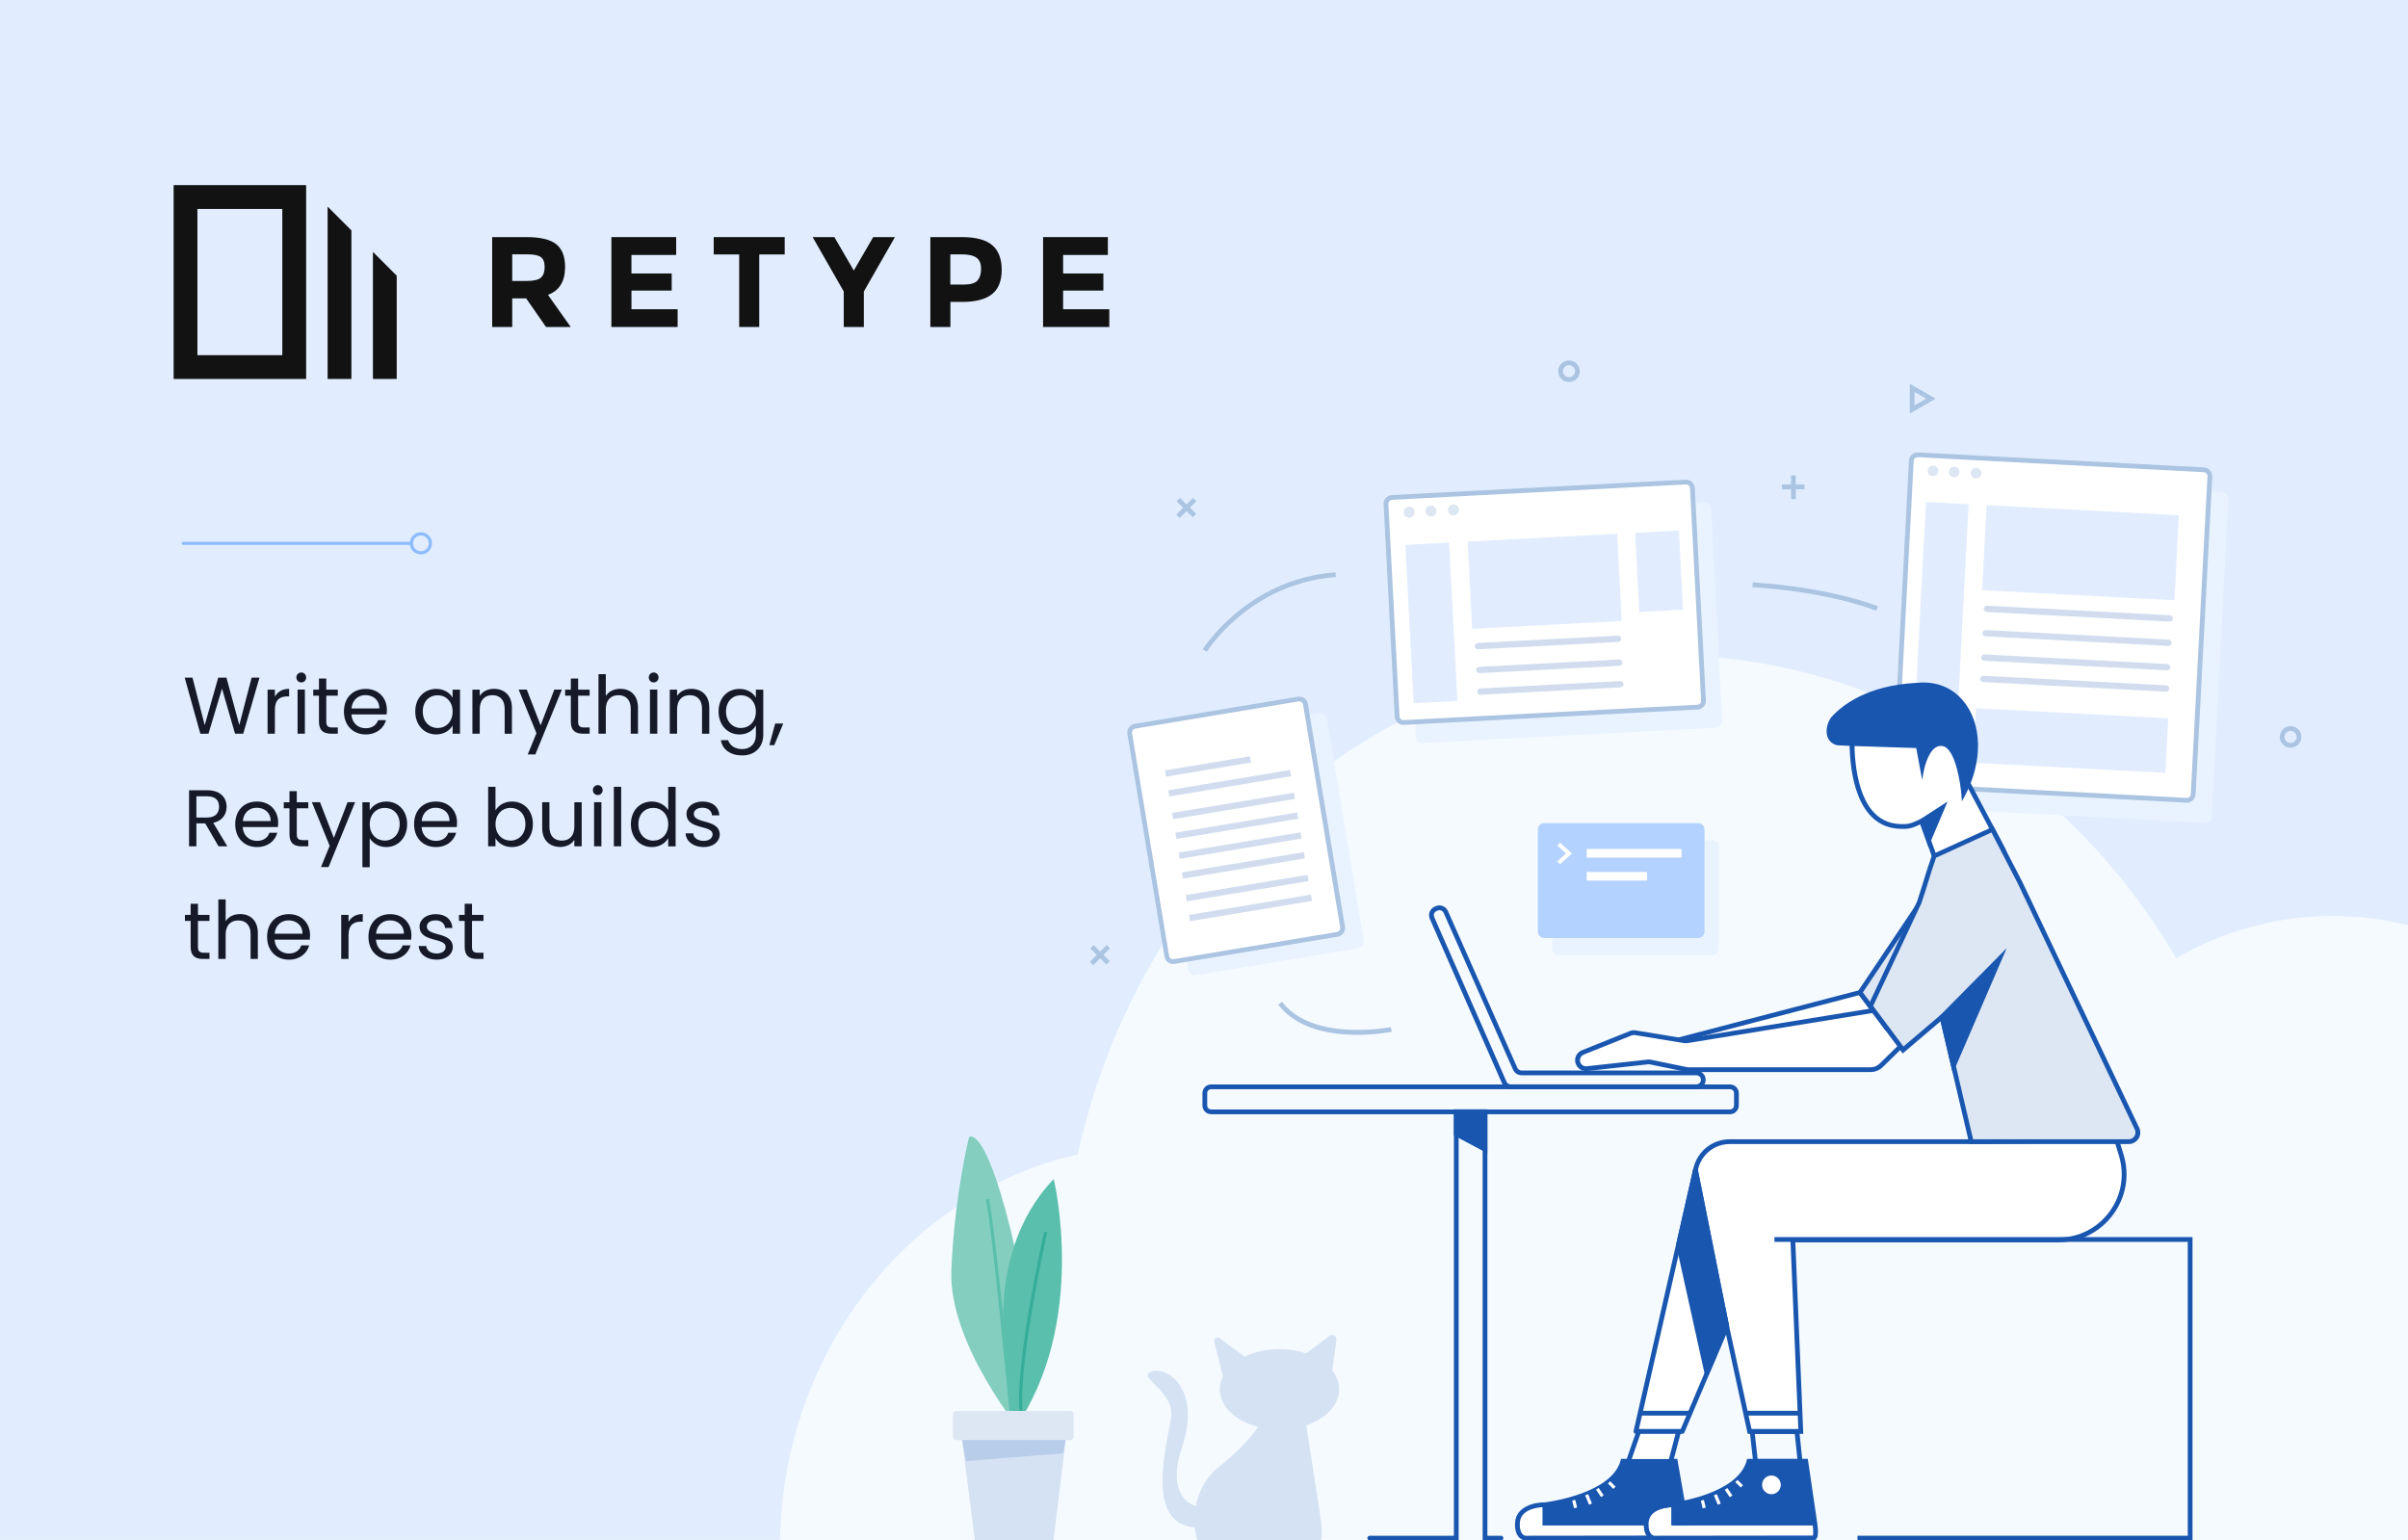
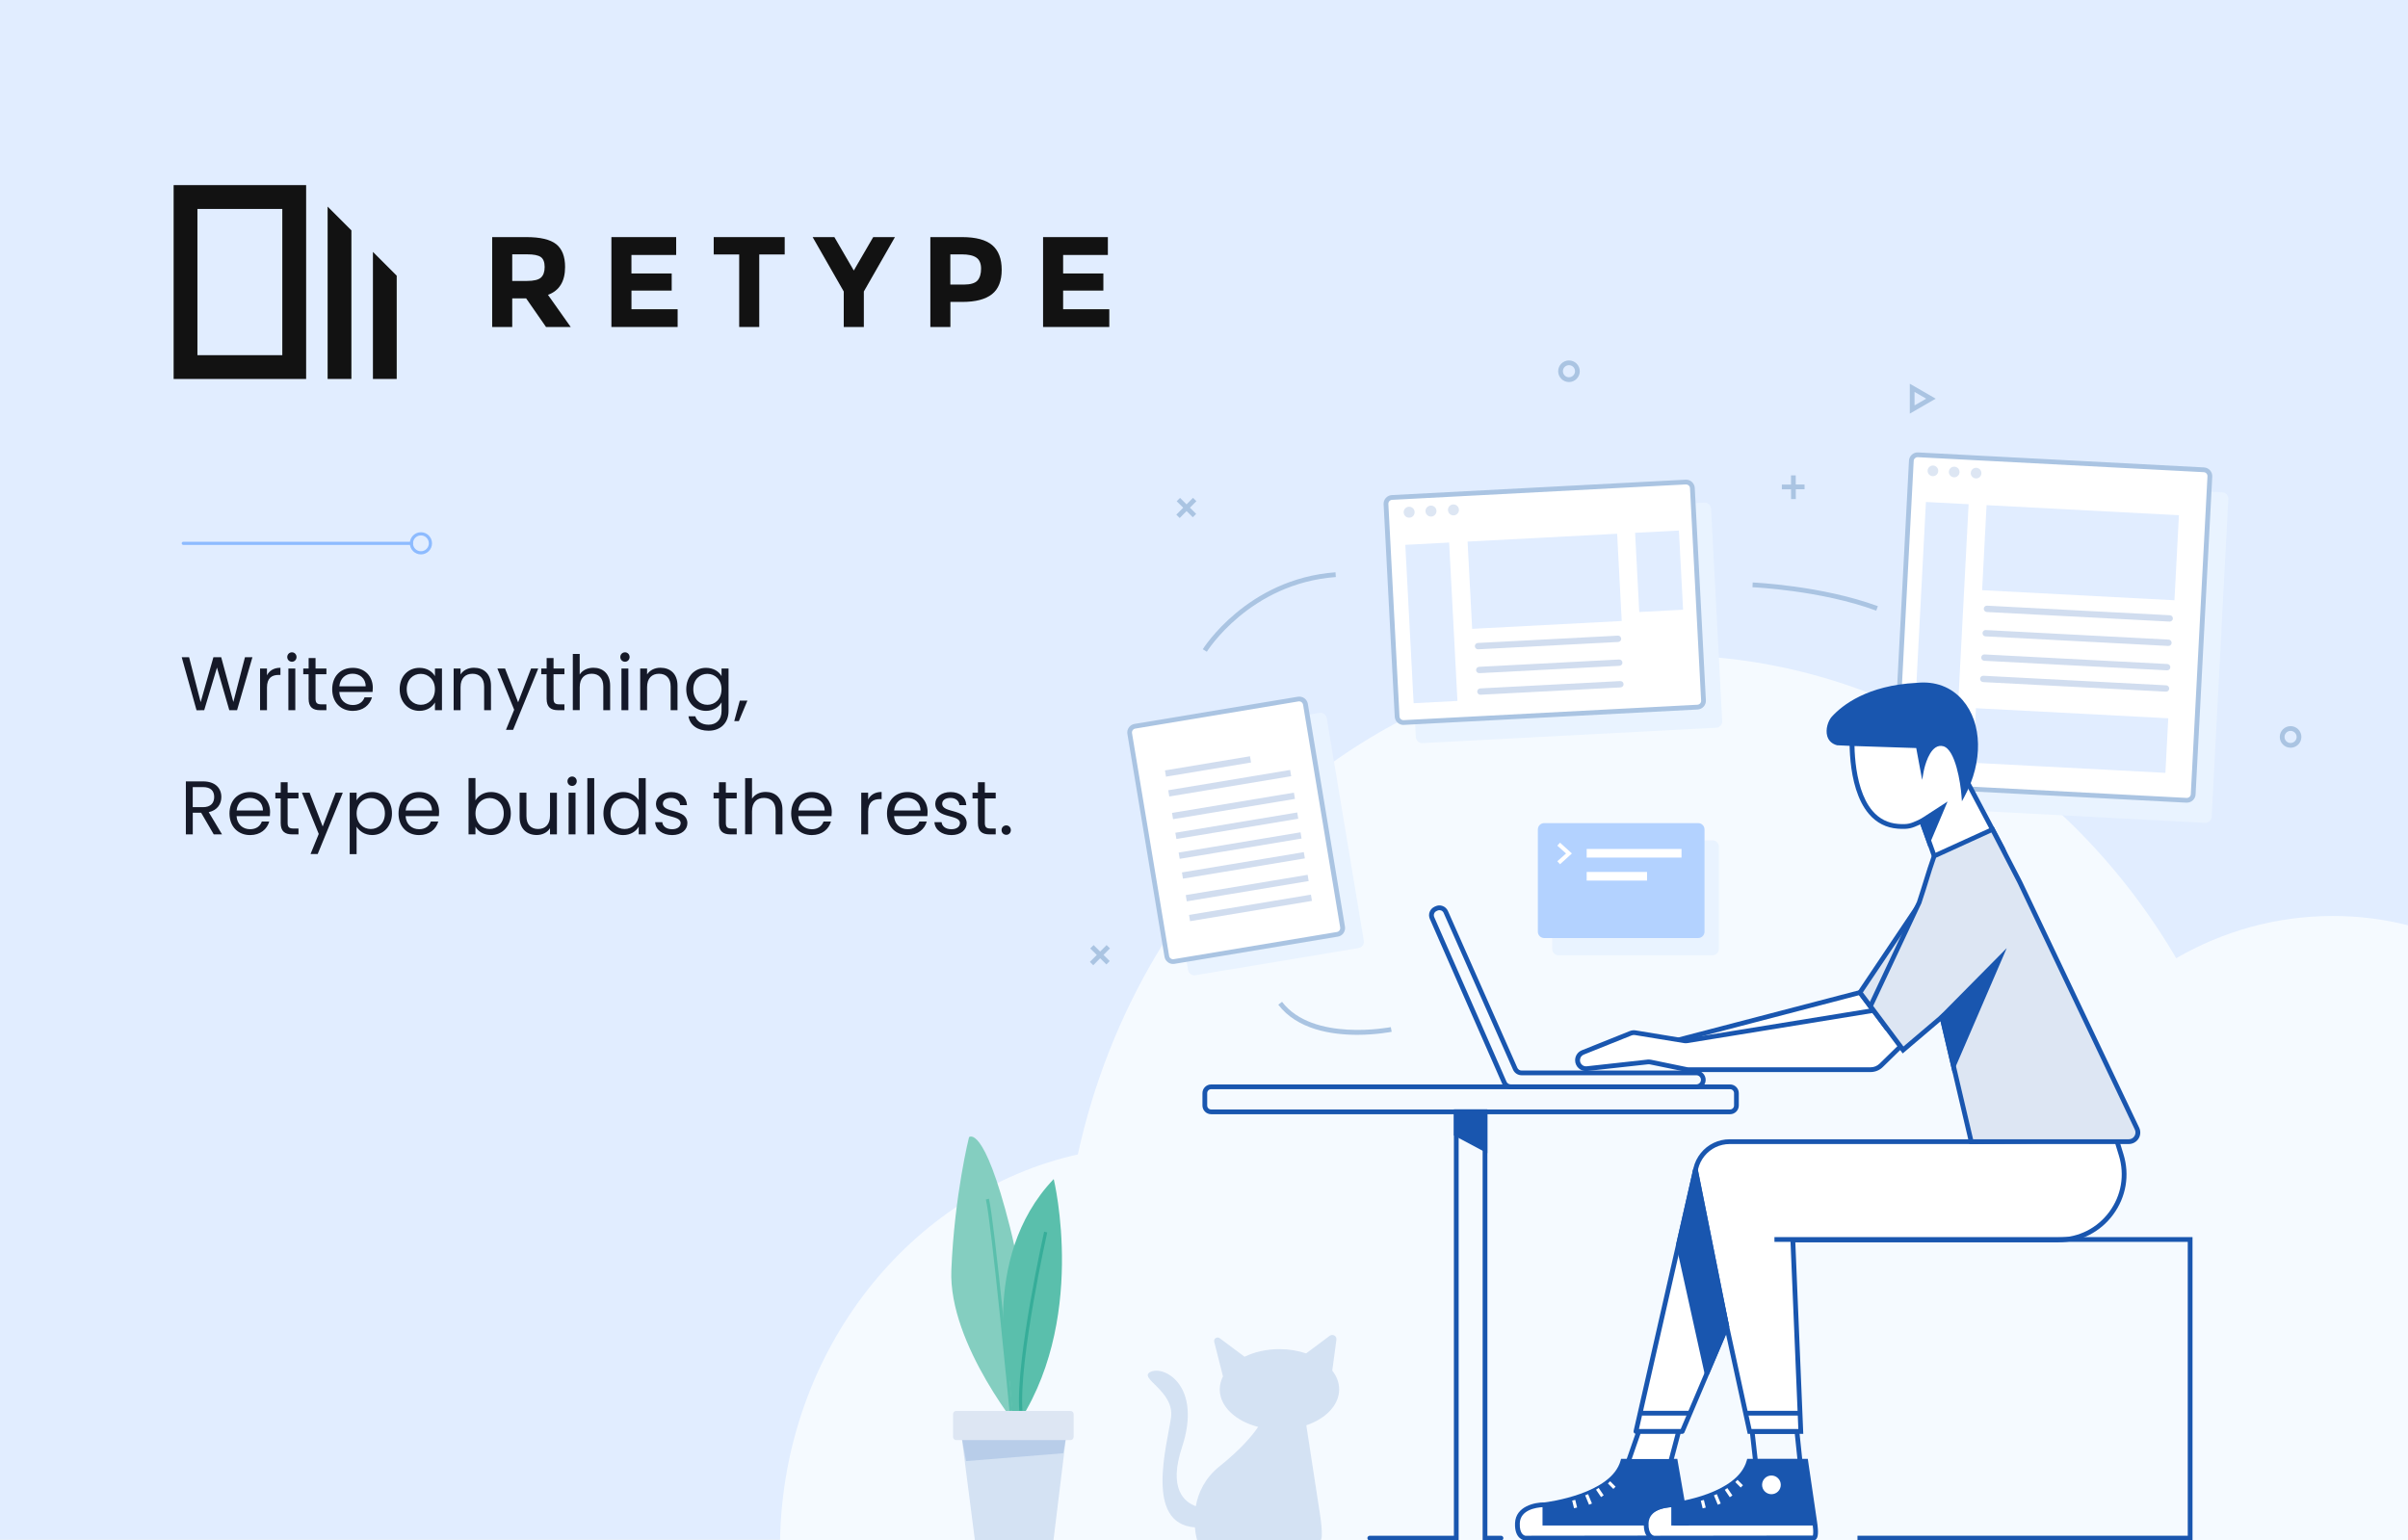
<svg xmlns="http://www.w3.org/2000/svg" viewBox="0 0 760 486" overflow="visible">
  <path fill="#e1edff" d="M0 0h760v486H0z" />
  <path d="M760.3 292.13v194.13H246.19c1.09-60.11 41.04-109.99 93.99-121.87 19.75-90.34 95.26-157.6 185.41-157.6 67.92 0 127.53 38.19 161.25 95.66 14.7-8.49 31.52-13.32 49.39-13.32 8.28-.01 16.35 1.03 24.07 3z" fill="#f5faff" />
  <path fill="#fff" d="M487.59 475.72s-8.41-.17-8.67 5.8c-.2 4.54 2.44 4.74 2.44 4.74l50.32-.06s1.21.41.46-4.68h-44.56v-5.8z" />
+   <path fill="#151928" d="M57.35 207.44h2.33l3.65 14.19 4.03-14.19h2.45l3.84 14.14 3.67-14.14h2.35l-4.85 16.73h-2.45l-3.89-13.46-4.03 13.46-2.42.02-4.68-16.75zM84.26 224.17h-2.18v-13.15h2.18v2.14c.74-1.46 2.16-2.38 4.25-2.38v2.26h-.58c-2.09 0-3.67.94-3.67 3.98v7.15zM90.66 207.39c0-.84.65-1.49 1.49-1.49.79 0 1.44.65 1.44 1.49s-.65 1.49-1.44 1.49c-.84 0-1.49-.65-1.49-1.49zm.36 3.63h2.18v13.15h-2.18v-13.15zM97.41 212.82h-1.7v-1.8h1.7v-3.31h2.18v3.31h3.43v1.8h-3.43v7.75c0 1.3.48 1.75 1.82 1.75h1.61v1.85h-1.97c-2.33 0-3.65-.96-3.65-3.6v-7.75zM111.35 224.39c-3.74 0-6.5-2.64-6.5-6.82 0-4.15 2.66-6.77 6.5-6.77 3.82 0 6.31 2.69 6.31 6.29 0 .48-.02.86-.07 1.32h-10.51c.17 2.66 2.04 4.13 4.27 4.13 1.97 0 3.22-1.01 3.7-2.42h2.35c-.67 2.39-2.78 4.27-6.05 4.27zm-4.25-7.76h8.3c.03-2.57-1.9-3.98-4.15-3.98-2.13 0-3.91 1.42-4.15 3.98zM132.38 210.8c2.45 0 4.13 1.25 4.9 2.62v-2.4h2.21v13.15h-2.21v-2.45c-.79 1.42-2.5 2.66-4.92 2.66-3.5 0-6.22-2.76-6.22-6.84 0-4.1 2.71-6.74 6.24-6.74zm.43 1.9c-2.4 0-4.44 1.75-4.44 4.85 0 3.1 2.04 4.92 4.44 4.92s4.46-1.8 4.46-4.9c0-3.05-2.06-4.87-4.46-4.87zM152.8 216.73c0-2.69-1.46-4.06-3.67-4.06-2.23 0-3.77 1.39-3.77 4.22v7.27h-2.18v-13.15h2.18v1.87c.87-1.37 2.45-2.11 4.22-2.11 3.05 0 5.38 1.87 5.38 5.64v7.75h-2.16v-7.43zM167.61 211.02h2.26l-7.92 19.35h-2.26l2.59-6.34-5.3-13.01h2.42l4.13 10.66 4.08-10.66zM172.53 212.82h-1.7v-1.8h1.7v-3.31h2.18v3.31h3.43v1.8h-3.43v7.75c0 1.3.48 1.75 1.82 1.75h1.61v1.85h-1.97c-2.33 0-3.65-.96-3.65-3.6v-7.75zM180.78 206.41h2.18v6.5c.87-1.39 2.5-2.14 4.35-2.14 2.93 0 5.26 1.87 5.26 5.64v7.75h-2.16v-7.44c0-2.69-1.46-4.06-3.67-4.06-2.23 0-3.77 1.39-3.77 4.22v7.27h-2.18v-17.74zM195.78 207.39c0-.84.65-1.49 1.49-1.49.79 0 1.44.65 1.44 1.49s-.65 1.49-1.44 1.49c-.84 0-1.49-.65-1.49-1.49zm.36 3.63h2.18v13.15h-2.18v-13.15zM211.67 216.73c0-2.69-1.46-4.06-3.67-4.06-2.23 0-3.77 1.39-3.77 4.22v7.27h-2.18v-13.15h2.18v1.87c.87-1.37 2.45-2.11 4.22-2.11 3.05 0 5.38 1.87 5.38 5.64v7.75h-2.16v-7.43zM222.83 210.8c2.4 0 4.13 1.2 4.9 2.62v-2.4h2.21v13.44c0 3.62-2.42 6.19-6.29 6.19-3.46 0-5.93-1.75-6.36-4.56h2.16c.48 1.58 2.04 2.66 4.2 2.66 2.33 0 4.08-1.49 4.08-4.3v-2.76c-.79 1.42-2.5 2.69-4.9 2.69-3.53 0-6.24-2.76-6.24-6.84 0-4.1 2.71-6.74 6.24-6.74zm.43 1.9c-2.4 0-4.44 1.75-4.44 4.85 0 3.1 2.04 4.92 4.44 4.92s4.46-1.8 4.46-4.9c.01-3.05-2.06-4.87-4.46-4.87zM233.49 221.15h2.4l-2.69 6.46h-1.46l1.75-6.46zM64.05 246.64c3.94 0 5.81 2.18 5.81 4.92 0 2.14-1.18 4.18-3.98 4.8l4.2 7.01h-2.62l-3.98-6.84h-2.64v6.84h-2.18v-16.73h5.39zm0 1.8h-3.22v6.34h3.22c2.47 0 3.55-1.34 3.55-3.22 0-1.89-1.06-3.12-3.55-3.12zM78.93 263.59c-3.74 0-6.5-2.64-6.5-6.82 0-4.15 2.66-6.77 6.5-6.77 3.82 0 6.31 2.69 6.31 6.29 0 .48-.02.86-.07 1.32H74.66c.17 2.66 2.04 4.13 4.27 4.13 1.97 0 3.22-1.01 3.7-2.42h2.35c-.68 2.39-2.79 4.27-6.05 4.27zm-4.25-7.76h8.3c.02-2.57-1.9-3.98-4.15-3.98-2.13 0-3.91 1.42-4.15 3.98zM88.6 252.02h-1.7v-1.8h1.7v-3.31h2.18v3.31h3.43v1.8h-3.43v7.75c0 1.3.48 1.75 1.82 1.75h1.61v1.85h-1.97c-2.33 0-3.65-.96-3.65-3.6v-7.75zM105.93 250.22h2.26l-7.92 19.35h-2.26l2.59-6.34-5.3-13.01h2.42l4.13 10.66 4.08-10.66zM117.47 250c3.53 0 6.24 2.64 6.24 6.74 0 4.08-2.71 6.84-6.24 6.84-2.4 0-4.1-1.3-4.92-2.64v8.66h-2.18v-19.39h2.18v2.42c.79-1.38 2.52-2.63 4.92-2.63zm-.45 1.9c-2.38 0-4.46 1.82-4.46 4.87 0 3.1 2.09 4.9 4.46 4.9 2.42 0 4.46-1.82 4.46-4.92 0-3.1-2.04-4.85-4.46-4.85zM132.28 263.59c-3.74 0-6.5-2.64-6.5-6.82 0-4.15 2.66-6.77 6.5-6.77 3.82 0 6.31 2.69 6.31 6.29 0 .48-.02.86-.07 1.32h-10.51c.17 2.66 2.04 4.13 4.27 4.13 1.97 0 3.22-1.01 3.7-2.42h2.35c-.67 2.39-2.79 4.27-6.05 4.27zm-4.25-7.76h8.3c.03-2.57-1.9-3.98-4.15-3.98-2.13 0-3.91 1.42-4.15 3.98zM154.98 250c3.55 0 6.24 2.64 6.24 6.74 0 4.08-2.71 6.84-6.24 6.84-2.4 0-4.1-1.2-4.92-2.64v2.42h-2.18V245.6h2.18v7.06c.84-1.46 2.6-2.66 4.92-2.66zm-.45 1.9c-2.38 0-4.46 1.82-4.46 4.87 0 3.1 2.09 4.9 4.46 4.9 2.42 0 4.46-1.82 4.46-4.92 0-3.1-2.04-4.85-4.46-4.85zM175.77 263.37h-2.18v-1.94c-.84 1.37-2.45 2.14-4.2 2.14-3.02 0-5.4-1.87-5.4-5.64v-7.71h2.16v7.42c0 2.66 1.46 4.03 3.67 4.03 2.26 0 3.77-1.39 3.77-4.22v-7.22h2.18v13.14zM179.1 246.59c0-.84.65-1.49 1.49-1.49.79 0 1.44.65 1.44 1.49s-.65 1.49-1.44 1.49c-.84 0-1.49-.65-1.49-1.49zm.36 3.63h2.18v13.15h-2.18v-13.15zM185.37 245.61h2.18v17.76h-2.18v-17.76zM196.72 250c2.06 0 3.96 1.06 4.87 2.57v-6.96h2.21v17.76h-2.21v-2.47c-.79 1.46-2.5 2.69-4.9 2.69-3.53 0-6.24-2.76-6.24-6.84 0-4.11 2.72-6.75 6.27-6.75zm.41 1.9c-2.4 0-4.44 1.75-4.44 4.85 0 3.1 2.04 4.92 4.44 4.92 2.4 0 4.46-1.8 4.46-4.9 0-3.05-2.06-4.87-4.46-4.87zM212.15 263.59c-3.07 0-5.23-1.68-5.38-4.08h2.26c.12 1.27 1.25 2.23 3.1 2.23 1.73 0 2.69-.86 2.69-1.94 0-2.93-7.78-1.22-7.78-6.12 0-2.02 1.9-3.67 4.82-3.67 2.9 0 4.82 1.56 4.97 4.13h-2.18c-.1-1.32-1.11-2.28-2.86-2.28-1.61 0-2.57.77-2.57 1.82 0 3.12 7.63 1.42 7.73 6.12 0 2.15-1.9 3.79-4.8 3.79zM226.91 252.02h-1.7v-1.8h1.7v-3.31h2.18v3.31h3.43v1.8h-3.43v7.75c0 1.3.48 1.75 1.82 1.75h1.61v1.85h-1.97c-2.33 0-3.65-.96-3.65-3.6v-7.75zM235.17 245.61h2.18v6.5c.86-1.39 2.5-2.14 4.34-2.14 2.93 0 5.26 1.87 5.26 5.64v7.75h-2.16v-7.44c0-2.69-1.46-4.06-3.67-4.06-2.23 0-3.77 1.39-3.77 4.22v7.27h-2.18v-17.74zM256.21 263.59c-3.74 0-6.5-2.64-6.5-6.82 0-4.15 2.66-6.77 6.5-6.77 3.82 0 6.31 2.69 6.31 6.29 0 .48-.02.86-.07 1.32h-10.51c.17 2.66 2.04 4.13 4.27 4.13 1.97 0 3.22-1.01 3.7-2.42h2.35c-.67 2.39-2.78 4.27-6.05 4.27zm-4.24-7.76h8.3c.02-2.57-1.9-3.98-4.15-3.98-2.14 0-3.91 1.42-4.15 3.98zM274 263.37h-2.18v-13.15H274v2.14c.74-1.46 2.16-2.38 4.25-2.38v2.26h-.58c-2.09 0-3.67.94-3.67 3.98v7.15zM286.45 263.59c-3.74 0-6.5-2.64-6.5-6.82 0-4.15 2.66-6.77 6.5-6.77 3.82 0 6.31 2.69 6.31 6.29 0 .48-.02.86-.07 1.32h-10.51c.17 2.66 2.04 4.13 4.27 4.13 1.97 0 3.22-1.01 3.7-2.42h2.35c-.67 2.39-2.78 4.27-6.05 4.27zm-4.24-7.76h8.3c.02-2.57-1.9-3.98-4.15-3.98-2.14 0-3.91 1.42-4.15 3.98zM300.3 263.59c-3.07 0-5.23-1.68-5.38-4.08h2.26c.12 1.27 1.25 2.23 3.1 2.23 1.73 0 2.69-.86 2.69-1.94 0-2.93-7.78-1.22-7.78-6.12 0-2.02 1.9-3.67 4.82-3.67 2.9 0 4.83 1.56 4.97 4.13h-2.18c-.1-1.32-1.1-2.28-2.86-2.28-1.61 0-2.57.77-2.57 1.82 0 3.12 7.63 1.42 7.73 6.12 0 2.15-1.89 3.79-4.8 3.79zM308.65 252.02h-1.71v-1.8h1.71v-3.31h2.18v3.31h3.43v1.8h-3.43v7.75c0 1.3.48 1.75 1.82 1.75h1.61v1.85h-1.97c-2.33 0-3.65-.96-3.65-3.6v-7.75zM317.6 263.51c-.84 0-1.49-.65-1.49-1.49s.65-1.49 1.49-1.49c.79 0 1.44.65 1.44 1.49 0 .85-.64 1.49-1.44 1.49z" />
  <g id="XMLID_15_">
    <path id="XMLID_18_" fill="#121212" d="M54.8 58.43v61.19h41.82V58.43H54.8zm34.3 53.68H62.31V65.95H89.1v46.16z" />
    <path id="XMLID_17_" fill="#121212" d="M103.4 119.62h7.51v-46.9l-7.51-7.51z" />
    <path id="XMLID_16_" fill="#121212" d="M117.7 79.51v40.11h7.51v-32.6z" />
  </g>
  <path id="XMLID_12_" fill="#121212" d="M178.35 84.26c0 4.55-1.8 7.48-5.4 8.81l7.18 10.15h-7.79l-6.29-9.05h-4.38v9.05h-6.33V74.84h10.76c4.41 0 7.55.74 9.44 2.23 1.87 1.49 2.81 3.89 2.81 7.19zm-7.63 3.37c.78-.7 1.18-1.82 1.18-3.35s-.41-2.58-1.22-3.15-2.23-.85-4.26-.85h-4.75v8.4h4.63c2.16 0 3.63-.35 4.42-1.05z" />
  <path id="XMLID_10_" fill="#121212" d="M213.41 74.84v5.64h-14.12v5.84H212v5.4h-12.7v5.89h14.57v5.6h-20.9V74.84h20.44z" />
  <path id="XMLID_8_" fill="#121212" d="M239.63 80.32v22.89h-6.33V80.32h-8.04v-5.48h22.4v5.48h-8.03z" />
  <path id="XMLID_6_" fill="#121212" d="M272.63 103.21h-6.33v-11.2l-9.82-17.17h6.86l6.13 10.55 6.13-10.55h6.86l-9.82 17.17v11.2z" />
  <path id="XMLID_3_" fill="#121212" d="M313.16 77.38c1.99 1.69 2.99 4.29 2.99 7.79s-1.02 6.07-3.07 7.69-5.16 2.44-9.35 2.44h-3.77v7.91h-6.33V74.84h10.03c4.34 0 7.51.85 9.5 2.54zm-4.65 11.16c.75-.85 1.13-2.1 1.13-3.73s-.49-2.8-1.48-3.49c-.99-.69-2.52-1.03-4.61-1.03h-3.61v9.54h4.26c2.12-.01 3.55-.44 4.31-1.29z" />
  <path id="XMLID_1_" fill="#121212" d="M349.66 74.84v5.64h-14.12v5.84h12.7v5.4h-12.7v5.89h14.57v5.6h-20.9V74.84h20.45z" />
-   <path fill="#151928" d="M58.29 213.89h2.46l3.86 15.01 4.27-15.01h2.59l4.06 14.96 3.88-14.96h2.49l-5.13 17.7h-2.59l-4.11-14.24-4.27 14.24-2.56.03-4.95-17.73zM86.76 231.59h-2.31v-13.91h2.31v2.26c.79-1.55 2.29-2.51 4.49-2.51v2.39h-.61c-2.21 0-3.88.99-3.88 4.21v7.56zM93.54 213.84c0-.89.69-1.57 1.57-1.57.84 0 1.52.69 1.52 1.57s-.69 1.57-1.52 1.57c-.88 0-1.57-.68-1.57-1.57zm.38 3.83h2.31v13.91h-2.31v-13.91zM100.67 219.58h-1.8v-1.9h1.8v-3.5h2.31v3.5h3.63v1.9h-3.63v8.2c0 1.37.51 1.85 1.93 1.85h1.7v1.96h-2.08c-2.46 0-3.86-1.02-3.86-3.81v-8.2zM115.43 231.82c-3.96 0-6.88-2.79-6.88-7.21 0-4.39 2.82-7.16 6.88-7.16 4.04 0 6.68 2.84 6.68 6.65 0 .51-.03.91-.08 1.4h-11.12c.18 2.82 2.16 4.37 4.52 4.37 2.08 0 3.4-1.07 3.91-2.56h2.49c-.71 2.53-2.95 4.51-6.4 4.51zm-4.5-8.2h8.79c.03-2.72-2.01-4.21-4.39-4.21-2.26-.01-4.14 1.49-4.4 4.21zM137.67 217.45c2.59 0 4.37 1.32 5.18 2.77v-2.54h2.34v13.91h-2.34V229c-.84 1.5-2.64 2.82-5.21 2.82-3.71 0-6.58-2.92-6.58-7.24.01-4.34 2.88-7.13 6.61-7.13zm.46 2c-2.54 0-4.7 1.85-4.7 5.13s2.16 5.21 4.7 5.21 4.72-1.9 4.72-5.18c0-3.23-2.18-5.16-4.72-5.16zM159.28 223.72c0-2.84-1.55-4.29-3.88-4.29-2.36 0-3.99 1.47-3.99 4.47v7.69h-2.31v-13.91h2.31v1.98c.91-1.45 2.59-2.23 4.47-2.23 3.22 0 5.69 1.98 5.69 5.97v8.2h-2.29v-7.88zM174.95 217.67h2.39l-8.38 20.46h-2.39l2.74-6.7-5.61-13.76h2.56l4.37 11.27 4.32-11.27zM180.16 219.58h-1.8v-1.9h1.8v-3.5h2.31v3.5h3.63v1.9h-3.63v8.2c0 1.37.51 1.85 1.93 1.85h1.7v1.96h-2.08c-2.46 0-3.86-1.02-3.86-3.81v-8.2zM188.89 212.8h2.31v6.88c.91-1.47 2.64-2.26 4.6-2.26 3.1 0 5.56 1.98 5.56 5.97v8.2h-2.29v-7.87c0-2.84-1.55-4.29-3.88-4.29-2.36 0-3.99 1.47-3.99 4.47v7.69h-2.31V212.8zM204.76 213.84c0-.89.69-1.57 1.57-1.57.84 0 1.52.69 1.52 1.57s-.69 1.57-1.52 1.57c-.88 0-1.57-.68-1.57-1.57zm.38 3.83h2.31v13.91h-2.31v-13.91zM221.57 223.72c0-2.84-1.55-4.29-3.88-4.29-2.36 0-3.99 1.47-3.99 4.47v7.69h-2.31v-13.91h2.31v1.98c.91-1.45 2.59-2.23 4.47-2.23 3.22 0 5.69 1.98 5.69 5.97v8.2h-2.29v-7.88zM233.38 217.45c2.54 0 4.37 1.27 5.18 2.77v-2.54h2.34v14.22c0 3.83-2.56 6.55-6.65 6.55-3.66 0-6.27-1.85-6.73-4.82h2.29c.51 1.68 2.16 2.82 4.44 2.82 2.46 0 4.32-1.57 4.32-4.54v-2.92c-.84 1.5-2.64 2.84-5.18 2.84-3.73 0-6.6-2.92-6.6-7.24-.01-4.35 2.86-7.14 6.59-7.14zm.46 2c-2.54 0-4.7 1.85-4.7 5.13s2.16 5.21 4.7 5.21 4.72-1.9 4.72-5.18c0-3.23-2.18-5.16-4.72-5.16zM244.66 228.39h2.54l-2.84 6.83h-1.55l1.85-6.83zM65.38 249.44c4.16 0 6.14 2.31 6.14 5.21 0 2.26-1.24 4.42-4.21 5.08l4.44 7.41h-2.77l-4.21-7.24h-2.79v7.24h-2.31v-17.7h5.71zm0 1.91h-3.4v6.7h3.4c2.62 0 3.76-1.42 3.76-3.4 0-2.01-1.12-3.3-3.76-3.3zM81.12 267.37c-3.96 0-6.88-2.79-6.88-7.21 0-4.39 2.82-7.16 6.88-7.16 4.04 0 6.68 2.84 6.68 6.65 0 .51-.03.91-.08 1.4H76.6c.18 2.82 2.16 4.37 4.52 4.37 2.08 0 3.4-1.07 3.91-2.56h2.49c-.71 2.53-2.94 4.51-6.4 4.51zm-4.49-8.2h8.79c.03-2.72-2.01-4.21-4.39-4.21-2.27-.01-4.15 1.49-4.4 4.21zM91.36 255.13h-1.8v-1.9h1.8v-3.5h2.31v3.5h3.63v1.9h-3.63v8.2c0 1.37.51 1.85 1.93 1.85h1.7v1.96h-2.08c-2.46 0-3.86-1.02-3.86-3.81v-8.2zM109.69 253.22h2.39l-8.38 20.46h-2.39l2.74-6.7-5.61-13.76H101l4.37 11.27 4.32-11.27zM121.9 253c3.73 0 6.6 2.79 6.6 7.13 0 4.32-2.87 7.24-6.6 7.24-2.54 0-4.34-1.37-5.21-2.79v9.17h-2.31v-20.52h2.31v2.56c.85-1.47 2.68-2.79 5.21-2.79zm-.48 2c-2.51 0-4.72 1.93-4.72 5.15 0 3.28 2.21 5.18 4.72 5.18 2.56 0 4.72-1.93 4.72-5.21s-2.15-5.12-4.72-5.12zM137.57 267.37c-3.96 0-6.88-2.79-6.88-7.21 0-4.39 2.82-7.16 6.88-7.16 4.04 0 6.68 2.84 6.68 6.65 0 .51-.03.91-.08 1.4h-11.12c.18 2.82 2.16 4.37 4.52 4.37 2.08 0 3.4-1.07 3.91-2.56h2.49c-.71 2.53-2.94 4.51-6.4 4.51zm-4.49-8.2h8.79c.03-2.72-2.01-4.21-4.39-4.21-2.27-.01-4.15 1.49-4.4 4.21zM161.59 253c3.76 0 6.6 2.79 6.6 7.13 0 4.32-2.87 7.24-6.6 7.24-2.54 0-4.34-1.27-5.21-2.79v2.56h-2.31v-18.79h2.31v7.46c.9-1.54 2.75-2.81 5.21-2.81zm-.48 2c-2.51 0-4.72 1.93-4.72 5.15 0 3.28 2.21 5.18 4.72 5.18 2.56 0 4.72-1.93 4.72-5.21s-2.15-5.12-4.72-5.12zM183.58 267.14h-2.31v-2.06c-.89 1.45-2.59 2.26-4.44 2.26-3.2 0-5.71-1.98-5.71-5.97v-8.15h2.29v7.85c0 2.82 1.55 4.27 3.88 4.27 2.39 0 3.99-1.47 3.99-4.47v-7.64h2.31v13.91zM187.12 249.39c0-.89.69-1.57 1.57-1.57.84 0 1.52.69 1.52 1.57s-.69 1.57-1.52 1.57c-.89 0-1.57-.68-1.57-1.57zm.38 3.83h2.31v13.91h-2.31v-13.91zM193.74 248.35h2.31v18.79h-2.31v-18.79zM205.75 253c2.18 0 4.19 1.12 5.15 2.72v-7.36h2.34v18.79h-2.34v-2.62c-.84 1.55-2.64 2.84-5.18 2.84-3.73 0-6.6-2.92-6.6-7.24.01-4.34 2.87-7.13 6.63-7.13zm.43 2c-2.54 0-4.7 1.85-4.7 5.13s2.16 5.21 4.7 5.21 4.72-1.9 4.72-5.18c.01-3.23-2.18-5.16-4.72-5.16zM222.08 267.37c-3.25 0-5.54-1.78-5.69-4.32h2.39c.13 1.35 1.32 2.36 3.28 2.36 1.83 0 2.84-.91 2.84-2.06 0-3.1-8.23-1.29-8.23-6.47 0-2.13 2.01-3.88 5.1-3.88 3.07 0 5.1 1.65 5.26 4.37h-2.31c-.1-1.4-1.17-2.41-3.02-2.41-1.7 0-2.72.81-2.72 1.93 0 3.3 8.07 1.5 8.18 6.47 0 2.28-2.01 4.01-5.08 4.01zM60.17 290.68h-1.8v-1.9h1.8v-3.5h2.31v3.5h3.63v1.9h-3.63v8.2c0 1.37.51 1.85 1.93 1.85h1.7v1.96h-2.08c-2.46 0-3.86-1.02-3.86-3.81v-8.2zM68.91 283.9h2.31v6.88c.91-1.47 2.64-2.26 4.6-2.26 3.1 0 5.56 1.98 5.56 5.97v8.2h-2.29v-7.87c0-2.84-1.55-4.29-3.88-4.29-2.36 0-3.99 1.47-3.99 4.47v7.69h-2.31V283.9zM91.18 302.92c-3.96 0-6.88-2.79-6.88-7.21 0-4.39 2.82-7.16 6.88-7.16 4.04 0 6.68 2.84 6.68 6.65 0 .51-.03.91-.08 1.4H86.66c.18 2.82 2.16 4.37 4.52 4.37 2.08 0 3.4-1.07 3.91-2.56h2.49c-.71 2.53-2.95 4.51-6.4 4.51zm-4.5-8.2h8.79c.03-2.72-2.01-4.21-4.39-4.21-2.26-.01-4.14 1.49-4.4 4.21zM110 302.69h-2.31v-13.91H110v2.26c.79-1.55 2.29-2.51 4.49-2.51v2.39h-.61c-2.21 0-3.88.99-3.88 4.21v7.56zM123.17 302.92c-3.96 0-6.88-2.79-6.88-7.21 0-4.39 2.82-7.16 6.88-7.16 4.04 0 6.68 2.84 6.68 6.65 0 .51-.03.91-.08 1.4h-11.12c.18 2.82 2.16 4.37 4.52 4.37 2.08 0 3.4-1.07 3.91-2.56h2.49c-.71 2.53-2.94 4.51-6.4 4.51zm-4.49-8.2h8.79c.03-2.72-2.01-4.21-4.39-4.21-2.27-.01-4.15 1.49-4.4 4.21zM137.83 302.92c-3.25 0-5.54-1.78-5.69-4.32h2.39c.13 1.35 1.32 2.36 3.28 2.36 1.83 0 2.84-.91 2.84-2.06 0-3.1-8.23-1.29-8.23-6.47 0-2.13 2.01-3.88 5.1-3.88 3.07 0 5.1 1.65 5.26 4.37h-2.31c-.1-1.4-1.17-2.41-3.02-2.41-1.7 0-2.72.81-2.72 1.93 0 3.3 8.07 1.5 8.18 6.47-.01 2.28-2.01 4.01-5.08 4.01zM146.66 290.68h-1.8v-1.9h1.8v-3.5h2.31v3.5h3.63v1.9h-3.63v8.2c0 1.37.51 1.85 1.93 1.85h1.7v1.96h-2.08c-2.46 0-3.86-1.02-3.86-3.81v-8.2z" />
  <path fill="#8dbbff" d="M129.85 172h-72c-.28 0-.5-.22-.5-.5s.22-.5.5-.5h72c.28 0 .5.22.5.5s-.22.5-.5.5z" />
  <path fill="#8dbbff" d="M132.85 175c-1.93 0-3.5-1.57-3.5-3.5s1.57-3.5 3.5-3.5 3.5 1.57 3.5 3.5-1.57 3.5-3.5 3.5zm0-6a2.5 2.5 0 000 5 2.5 2.5 0 000-5z" />
  <path fill="#e9f3ff" d="M695.93 259.72l-90.23-4.73a2 2 0 01-1.89-2.1l5.26-100.33a2 2 0 012.1-1.89l90.23 4.73a2 2 0 011.89 2.1l-5.26 100.33a2 2 0 01-2.1 1.89z" />
  <path fill="#fff" d="M690.1 252.61l-90.23-4.73a2 2 0 01-1.89-2.1l5.26-100.33a2 2 0 012.1-1.89l90.23 4.73a2 2 0 011.89 2.1l-5.26 100.33c-.05 1.1-.99 1.94-2.1 1.89z" />
  <path fill="#aac4e2" d="M690.21 253.36h-.14l-90.23-4.73a2.757 2.757 0 01-2.6-2.89l5.26-100.33c.04-.73.36-1.41.91-1.9s1.25-.75 1.98-.7l90.23 4.73c1.51.08 2.68 1.38 2.6 2.89l-5.26 100.33a2.76 2.76 0 01-2.75 2.6zm-.07-1.5c.68.03 1.28-.49 1.31-1.18l5.26-100.33c.04-.69-.49-1.28-1.18-1.31l-90.23-4.73c-.35-.02-.65.1-.9.32s-.39.53-.41.86l-5.26 100.33c-.04.69.49 1.28 1.18 1.31l90.23 4.73z" />
  <circle fill="#1956af" opacity="0.15" cx="610.06" cy="148.62" r="1.68" />
  <circle fill="#1956af" opacity="0.15" cx="623.68" cy="149.34" r="1.68" />
  <circle fill="#1956af" opacity="0.15" cx="616.77" cy="148.98" r="1.68" />
  <path fill="#e1edff" d="M607.852 158.447l13.47.706-4.326 82.604-13.47-.705zM626.992 159.45l60.705 3.18-1.406 26.842-60.705-3.18zM623.633 223.542l60.705 3.18-.902 17.225-60.705-3.18z" />
-   <path opacity="0.2" fill="#1956af" d="M684.8 196.2h-.05l-57.69-3.02c-.55-.03-.97-.5-.95-1.05.03-.55.46-.98 1.05-.95l57.69 3.02c.55.03.97.5.95 1.05a1 1 0 01-1 .95zM684.4 203.89h-.05l-57.69-3.02c-.55-.03-.97-.5-.95-1.05.03-.55.47-.97 1.05-.95l57.69 3.02c.55.03.97.5.95 1.05-.03.54-.48.95-1 .95zM683.99 211.59h-.05l-57.69-3.02c-.55-.03-.97-.5-.95-1.05.03-.55.48-.99 1.05-.95l57.69 3.02c.55.03.97.5.95 1.05-.03.53-.47.95-1 .95zM683.64 218.32h-.05l-57.69-3.02c-.55-.03-.97-.5-.95-1.05.03-.55.47-.99 1.05-.95l57.69 3.02c.55.03.97.5.95 1.05-.03.53-.47.95-1 .95z" />
+   <path fill="#1956af" opacity="0.2" d="M684.8 196.2h-.05l-57.69-3.02c-.55-.03-.97-.5-.95-1.05.03-.55.46-.98 1.05-.95l57.69 3.02c.55.03.97.5.95 1.05a1 1 0 01-1 .95zM684.4 203.89h-.05l-57.69-3.02c-.55-.03-.97-.5-.95-1.05.03-.55.47-.97 1.05-.95l57.69 3.02c.55.03.97.5.95 1.05-.03.54-.48.95-1 .95zM683.99 211.59h-.05l-57.69-3.02c-.55-.03-.97-.5-.95-1.05.03-.55.48-.99 1.05-.95l57.69 3.02c.55.03.97.5.95 1.05-.03.53-.47.95-1 .95zM683.64 218.32h-.05l-57.69-3.02c-.55-.03-.97-.5-.95-1.05.03-.55.47-.99 1.05-.95l57.69 3.02c.55.03.97.5.95 1.05-.03.53-.47.95-1 .95z" />
  <path fill="#1956af" d="M533 481.52h.04l-.15-.86-.09-.64h-.02l-3.4-19.54h-17.75l-.15.55c-2.89 10.54-23.14 13.09-23.93 13.19-3.18-.05-9.15 1.25-9.38 6.51-.23 5.21 3 5.51 3.19 5.52l50.26-.06c.24.04.55-.02.83-.25.46-.39.93-1.25.55-4.42zm-1.48 3.17l-50.09.06c-.08-.01-1.93-.26-1.76-3.96.19-4.26 5.24-4.95 7.17-5.06v5.78h44.65c.27 2.11.12 2.91.03 3.18z" />
  <path fill="#e9f3ff" d="M428.8 299.25l-51.52 8.58c-1.09.18-2.12-.55-2.3-1.64l-11.71-70.31c-.18-1.09.55-2.12 1.64-2.3l51.52-8.58c1.09-.18 2.12.55 2.3 1.64l11.71 70.31c.18 1.08-.55 2.11-1.64 2.3z" />
  <path fill="#1956af" d="M535.4 343.8h-58.61c-1.17 0-2.23-.69-2.7-1.76l-22.81-51.97a2.938 2.938 0 011.42-3.84l.32-.15c.73-.35 1.54-.39 2.29-.11s1.35.84 1.68 1.57l21.91 49.51c.23.52.75.86 1.32.86h55.17c1.62 0 2.94 1.32 2.94 2.94s-1.31 2.95-2.93 2.95zm-81.1-56.51c-.21 0-.43.05-.62.14l-.32.15a1.44 1.44 0 00-.7 1.88l22.81 51.96c.23.52.75.86 1.32.86h58.61a1.44 1.44 0 000-2.88h-55.17a2.94 2.94 0 01-2.69-1.75l-21.91-49.51c-.16-.36-.45-.63-.82-.77-.17-.05-.34-.08-.51-.08z" />
  <path fill="#fff" d="M422.09 294.91l-51.52 8.58c-1.09.18-2.12-.55-2.3-1.64l-11.71-70.31c-.18-1.09.55-2.12 1.64-2.3l51.52-8.58c1.09-.18 2.12.55 2.3 1.64l11.71 70.31c.18 1.09-.55 2.12-1.64 2.3z" />
  <path fill="#aac4e2" d="M370.23 304.27c-.57 0-1.12-.18-1.59-.51-.6-.43-.99-1.06-1.11-1.79l-11.71-70.31c-.12-.72.05-1.45.48-2.05s1.06-.99 1.79-1.11l51.52-8.58c1.5-.25 2.92.76 3.17 2.26l11.71 70.31c.12.72-.05 1.45-.47 2.05s-1.06.99-1.79 1.11l-51.52 8.58c-.17.03-.33.04-.48.04zm39.81-82.89c-.07 0-.14.01-.21.02l-51.52 8.58c-.68.11-1.14.76-1.03 1.44l11.71 70.31c.05.33.23.62.51.81.27.19.6.27.93.22l51.52-8.58c.68-.11 1.14-.76 1.03-1.44l-11.71-70.31c-.1-.61-.63-1.05-1.23-1.05z" />
  <g opacity=".2">
    <path fill="#1956af" d="M367.678 243.177l26.84-4.465.328 1.973-26.84 4.465zM368.717 249.435l38.47-6.4.328 1.973-38.47 6.4zM369.908 256.595l38.47-6.4.328 1.973-38.47 6.4zM370.957 262.854l38.47-6.4.328 1.972-38.47 6.4zM371.997 269.114l38.47-6.4.328 1.973-38.47 6.4zM373.037 275.374l38.47-6.4.328 1.973-38.47 6.4zM374.237 282.532l38.47-6.4.328 1.973-38.47 6.4zM375.277 288.793l38.47-6.4.328 1.973-38.47 6.4z" />
  </g>
  <path fill="#e9f3ff" d="M541.66 229.7l-92.7 4.86a2 2 0 01-2.1-1.89l-3.51-67.05a2 2 0 011.89-2.1l92.7-4.86a2 2 0 012.1 1.89l3.51 67.05a2 2 0 01-1.89 2.1z" />
  <path fill="#fff" d="M535.77 223.2l-92.7 4.86a2 2 0 01-2.1-1.89l-3.51-67.05a2 2 0 011.89-2.1l92.7-4.86a2 2 0 012.1 1.89l3.51 67.05c.06 1.11-.79 2.05-1.89 2.1z" />
  <path fill="#aac4e2" d="M442.95 228.82c-.68 0-1.33-.25-1.84-.71a2.73 2.73 0 01-.91-1.9l-3.51-67.05c-.04-.73.21-1.44.7-1.98a2.73 2.73 0 011.9-.91l92.71-4.86c.73-.04 1.44.21 1.98.7.55.49.87 1.17.91 1.9l3.51 67.05c.04.73-.21 1.44-.7 1.98s-1.17.87-1.9.91l-92.7 4.86c-.05 0-.1.01-.15.01zm89.2-75.91h-.07l-92.71 4.86a1.25 1.25 0 00-1.18 1.31l3.51 67.05a1.25 1.25 0 001.31 1.18l92.71-4.86a1.25 1.25 0 001.18-1.31l-3.51-67.05c-.02-.33-.16-.64-.41-.86-.23-.21-.52-.32-.83-.32z" />
  <circle fill="#1956af" opacity="0.15" cx="444.75" cy="161.68" r="1.73" />
  <circle fill="#1956af" opacity="0.15" cx="458.73" cy="160.95" r="1.73" />
  <circle fill="#1956af" opacity="0.15" cx="451.64" cy="161.32" r="1.73" />
  <path fill="#e1edff" d="M443.54 171.978l13.83-.725 2.619 49.99-13.83.725zM516.063 168.183l13.83-.724 1.31 24.995-13.83.724zM463.19 170.947l47.204-2.472 1.443 27.542-47.204 2.472z" />
-   <path opacity="0.2" fill="#1956af" d="M466.51 204.95a1 1 0 01-.05-2l44.16-2.31c.56-.03 1.02.4 1.05.95.03.55-.4 1.02-.95 1.05l-44.16 2.31h-.05zM466.9 212.48a1 1 0 01-.05-2l44.16-2.31c.56-.04 1.02.4 1.05.95.03.55-.4 1.02-.95 1.05l-44.16 2.31h-.05zM467.26 219.29a1 1 0 01-.05-2l44.16-2.31c.56-.03 1.02.4 1.05.95.03.55-.4 1.02-.95 1.05l-44.16 2.31h-.05z" />
+   <path fill="#1956af" opacity="0.2" d="M466.51 204.95a1 1 0 01-.05-2l44.16-2.31c.56-.03 1.02.4 1.05.95.03.55-.4 1.02-.95 1.05l-44.16 2.31h-.05zM466.9 212.48a1 1 0 01-.05-2l44.16-2.31c.56-.04 1.02.4 1.05.95.03.55-.4 1.02-.95 1.05l-44.16 2.31h-.05zM467.26 219.29a1 1 0 01-.05-2l44.16-2.31c.56-.03 1.02.4 1.05.95.03.55-.4 1.02-.95 1.05l-44.16 2.31h-.05z" />
  <path fill="#aac4e2" d="M428.36 326.64c-8.18 0-18.94-1.69-24.92-9.51l1.19-.91c9.73 12.72 34.07 8.04 34.32 7.99l.29 1.47c-.44.08-4.99.96-10.88.96zM380.89 205.72l-1.28-.79c.14-.22 13.94-22.22 41.89-24.29l.11 1.5c-27.16 2.01-40.58 23.36-40.72 23.58zM592.17 192.75c-17.54-6.46-38.85-7.38-39.06-7.39l.06-1.5c.21.01 21.75.94 39.52 7.48l-.52 1.41zM569.55 154.43l-.01-1.5-2.77.01-.01-2.89h-1.5l.01 2.9-2.89.01v1.5l2.9-.01.01 3.09 1.5-.01-.01-3.09zM377.6 158.2l-1.07-1.06-2.04 2.06-2.05-2.04-1.06 1.06 2.06 2.04-2.18 2.19 1.07 1.06 2.17-2.19 1.97 1.95 1.06-1.06-1.97-1.96zM350.32 299.35l-1.06-1.05-2.04 2.05-2.06-2.04-1.06 1.07 2.06 2.04-2.17 2.19 1.06 1.06 2.17-2.2 1.97 1.95 1.06-1.06-1.97-1.95zM495.19 120.59c-1.88 0-3.41-1.53-3.41-3.41s1.53-3.41 3.41-3.41 3.41 1.53 3.41 3.41-1.53 3.41-3.41 3.41zm0-5.33a1.91 1.91 0 100 3.82 1.91 1.91 0 000-3.82zM722.94 236.02c-1.88 0-3.41-1.53-3.41-3.41s1.53-3.41 3.41-3.41 3.41 1.53 3.41 3.41-1.53 3.41-3.41 3.41zm0-5.32a1.91 1.91 0 100 3.82 1.91 1.91 0 000-3.82zM602.76 130.56v-9.44l8.18 4.72-8.18 4.72zm1.5-6.85v4.25l3.68-2.12-3.68-2.13z" />
  <path fill="#e9f3ff" d="M540.5 301.53h-48.6c-1.1 0-2-.9-2-2v-32.28c0-1.1.9-2 2-2h48.6c1.1 0 2 .9 2 2v32.28a2 2 0 01-2 2z" />
  <path d="M535.97 296.09h-48.6c-1.1 0-2-.9-2-2v-32.28c0-1.1.9-2 2-2h48.6c1.1 0 2 .9 2 2v32.28c0 1.1-.9 2-2 2z" fill="#b3d2ff" />
  <g>
    <path fill="#fff" d="M492.37 265.99l3.75 3.4-3.75 3.41-.86-.95 2.76-2.45-2.76-2.47.86-.94z" />
  </g>
  <path fill="#fff" d="M500.78 267.97h29.93v2.72h-29.93zM500.78 275.23h19.05v2.72h-19.05z" />
  <path d="M323.05 452.84s-23.79-28.35-22.79-52.01c.99-23.66 5.58-41.88 5.58-41.88s4.58-4.54 12.91 28.36.4 44.04 2.34 51.28c1.94 7.25 1.96 14.25 1.96 14.25z" fill="#84cec0" />
  <path fill="#5abfac" d="M318.69 436.09s-10.18-38.71 13.88-63.93c0 0 11.11 45.53-12.57 79.14l-1.31-15.21z" />
  <path fill="#1956af" opacity="0.15" d="M303.09 450.33l4.61 35.92h24.78l4.39-35.92z" />
  <path fill="#1956af" opacity="0.15" d="M303.67 454.48h32.64l-.72 4.23-30.71 2.48z" />
  <path fill="#5abfac" d="M318.6 445.32c-.06-.6-5.72-59.72-7.45-66.7l.97-.24c1.75 7.05 7.24 64.4 7.47 66.84l-.99.1z" />
  <path d="M321.7 445.31c-1.17-16.25 7.75-56.13 7.84-56.53l.98.22c-.09.4-8.97 40.14-7.82 56.24l-1 .07z" fill="#36ad99" />
  <path fill="#dde6f3" d="M337.85 454.57H301.8c-.55 0-1-.45-1-1v-7.22c0-.55.45-1 1-1h36.05c.55 0 1 .45 1 1v7.22c0 .55-.45 1-1 1z" />
  <path fill="#1956af" opacity="0.15" d="M422.66 438.55c0-2.14-.79-4.15-2.18-5.92l1.31-9.75c.16-1.16-1.17-1.94-2.11-1.24l-7.45 5.56c-2.54-.86-5.39-1.35-8.42-1.35-4.11 0-7.91.9-11.01 2.4l-7.84-5.85c-.83-.62-1.99.15-1.73 1.16l2.76 10.89c-.65 1.29-1.02 2.66-1.02 4.1 0 5.42 5.04 10.03 12.13 11.85-1.83 2.68-5.41 7.01-12.13 12.39-4.77 3.81-6.81 8.48-7.56 12.64-3.66-1.34-8.68-5.52-4.36-18.6 6.35-19.24-5.39-25.78-9.81-23.85-4.42 1.92 7.5 5.96 6.35 14.43-1.15 8.46-8.5 33.6 7.54 34.69.22 2.52.73 4.16.73 4.16h38.73c1.4 0-.07-8.85-.07-8.85l-4.23-27.52c6.14-2.1 10.37-6.38 10.37-11.34z" />
  <path fill="#1956af" d="M546.04 351.7H382.26c-1.52 0-2.75-1.23-2.75-2.75v-3.9c0-1.52 1.23-2.75 2.75-2.75h163.78c1.52 0 2.75 1.23 2.75 2.75v3.9c0 1.51-1.24 2.75-2.75 2.75zm-163.78-7.9c-.69 0-1.25.56-1.25 1.25v3.9c0 .69.56 1.25 1.25 1.25h163.78c.69 0 1.25-.56 1.25-1.25v-3.9c0-.69-.56-1.25-1.25-1.25H382.26z" />
  <path fill="#1956af" d="M473.74 486.25h-5.8V351.64h-7.57v134.61h-28.05c-.41 0-.75-.34-.75-.75s.34-.75.75-.75h26.55V350.14h10.57v134.61h4.3c.41 0 .75.34.75.75s-.34.75-.75.75z" />
  <g>
    <path fill="#fff" d="M622.15 360.36h-76.24c-7 0-12.21 6.47-10.72 13.31l17.02 78.17h16.16l-2.52-60.46h83.79c13.95 0 23.92-13.49 19.84-26.83l-1.45-4.74-45.88.55z" />
    <path fill="#1956af" d="M569.14 452.59H551.6l-.13-.59-17.02-78.17c-.76-3.48.09-7.07 2.33-9.85a11.66 11.66 0 019.13-4.37h76.24l46.43-.56 1.62 5.28c2.02 6.59.83 13.54-3.27 19.08s-10.4 8.72-17.29 8.72h-83.01l2.51 60.46zm-16.33-1.5h14.77l-2.52-60.46h84.58c6.41 0 12.27-2.96 16.08-8.11 3.81-5.15 4.92-11.62 3.04-17.75l-1.29-4.21-45.32.55h-76.24c-3.11 0-6.01 1.39-7.96 3.81a10.184 10.184 0 00-2.03 8.59l16.89 77.58z" />
  </g>
  <path fill="#1956af" d="M691.99 486.25H586.25v-1.5h104.24v-92.76H560.04v-1.5h131.95z" />
  <path fill="#fff" d="M528.23 475.72s-8.41-.17-8.67 5.8c-.2 4.54 2.44 4.74 2.44 4.74l50.32-.06s1.21.41.46-4.68h-44.56v-5.8z" />
  <path fill="#1956af" d="M573.64 481.52h.01l-.12-.83v-.03l-.06-.44-2.9-19.74h-19.13l-.15.55c-2.9 10.54-22.34 13.09-23.1 13.19-3.19-.05-9.14 1.25-9.37 6.52-.23 5.21 3 5.51 3.19 5.52l50.26-.06c.24.04.55-.02.83-.25.45-.4.92-1.26.54-4.43zm-1.48 3.17l-50.09.06c-.08-.01-1.92-.26-1.76-3.96.19-4.26 5.24-4.95 7.17-5.06v5.78h44.65c.27 2.11.12 2.91.03 3.18zM550.95 445.32h17.17v1.5h-17.17z" />
  <path fill="#1956af" d="M568.96 462.04H553.4l-1.23-10.95h15.65l1.14 10.95zm-14.22-1.5h12.55l-.83-7.95h-12.62l.9 7.95z" />
  <g>
    <path fill="#fff" d="M516.33 451.84l18.78-82.52 9.89 49.42-14.06 33.1z" />
    <path fill="#1956af" d="M530.94 452.59h-14.61c-.23 0-.44-.1-.59-.28a.757.757 0 01-.15-.63l18.79-82.53c.08-.34.38-.58.73-.58h.01c.35 0 .66.26.73.6l9.88 49.43c.03.15.01.3-.04.44l-14.06 33.1c-.12.27-.39.45-.69.45zm-13.67-1.5h13.18l13.77-32.43-9.15-45.76-17.8 78.19z" />
  </g>
  <path fill="#1956af" d="M518.13 445.32h15.26v1.5h-15.26z" />
  <path fill="#fff" d="M517.22 451.84l-3.29 9.45h13.38l2.5-9.45z" />
  <path fill="#1956af" d="M527.89 462.04h-15.01l3.81-10.95h14.09l-2.89 10.95zm-12.9-1.5h11.74l2.1-7.95h-11.08l-2.76 7.95zM458.86 350.2v8.19l10.57 5.63V350.2zM545.73 418.59l-9.88-49.43a.74.74 0 00-.73-.6h-.01c-.35 0-.65.24-.73.58l-5.35 23.53c-.02.11-.02.22 0 .33l8.97 40.62c.07.32.34.55.66.58h.07c.3 0 .57-.18.69-.46l6.26-14.73c.07-.11.08-.27.05-.42z" />
  <g>
    <path fill="#fff" d="M637.51 282.39l-5.35-14.33-12.09-22.83c2.3-4.56 3.43-9.18 3.14-12.39-.84-9.27-24.26-25.59-38.56-2.98 0 0-2.51 29.72 14.39 30.96 3.7.27 4.41-.27 7.48-1.64l6.96 19.44 24.03 3.77z" />
    <path fill="#1956af" d="M638.66 283.33l-25.74-4.04-6.83-19.09-.11.05c-2.46 1.11-3.48 1.58-7 1.32-3.66-.27-6.72-1.83-9.12-4.64-7.43-8.7-6.03-26.39-5.96-27.13l.02-.18.1-.16c8.07-12.76 18.33-12.49 23.73-11.18 8.98 2.17 15.75 9.38 16.21 14.49.3 3.32-.83 7.95-3.04 12.45l11.91 22.49 5.83 15.62zm-24.63-5.38l22.33 3.5-4.9-13.12-12.23-23.09.17-.35c2.2-4.37 3.34-8.85 3.06-11.99-.42-4.6-6.95-11.21-15.07-13.17-4.98-1.2-14.45-1.44-22.01 10.37-.13 1.89-1.01 18.08 5.62 25.86 2.13 2.49 4.85 3.87 8.09 4.11 3.14.23 3.93-.13 6.27-1.19l1.6-.71 7.07 19.78z" />
  </g>
  <g>
    <path fill="#fff" d="M529.77 328.24l57.26-14.97 6.71 8.92-58.81 8.65z" />
    <path fill="#1956af" d="M534.8 331.62l-7.14-3.61 59.67-15.59 7.77 10.33-60.3 8.87zm-2.93-3.16l3.18 1.61 57.32-8.44-5.64-7.5-54.86 14.33z" />
  </g>
  <g>
    <path fill="#fff" d="M591.96 318.83l-59.51 9.68c-.28.05-.57.05-.86 0l-15.48-2.54a2.65 2.65 0 00-1.42.16l-15.12 6.06a2.676 2.676 0 00-1.67 2.48c0 1.59 1.38 2.83 2.96 2.65l19.24-2.12c.28-.03.56-.02.83.04l11.41 2.35c.18.04.36.05.54.05h57.5c1.26 0 2.47-.49 3.37-1.37l6.9-6.75-8.69-10.69z" />
    <path fill="#1956af" d="M590.36 338.39h-57.5c-.24 0-.47-.02-.69-.07l-11.41-2.35c-.2-.04-.4-.05-.6-.03l-19.24 2.12c-.96.1-1.93-.2-2.65-.85a3.427 3.427 0 01-1.14-2.54c0-1.4.84-2.65 2.15-3.17l15.12-6.06c.58-.23 1.21-.3 1.82-.2l15.48 2.54c.2.03.41.03.62 0l59.94-9.75 9.38 11.55-7.39 7.23a5.516 5.516 0 01-3.89 1.58zm-69.98-3.96c.23 0 .46.02.69.07l11.41 2.35c.12.03.25.04.39.04h57.5c1.07 0 2.08-.41 2.85-1.16l6.41-6.27-7.97-9.82-59.08 9.61c-.36.06-.73.06-1.1 0L516 326.71c-.34-.06-.7-.02-1.02.11l-15.12 6.06c-.73.29-1.2.99-1.2 1.78 0 .55.23 1.06.64 1.43.41.37.93.54 1.49.48l19.24-2.12c.1-.01.22-.02.35-.02z" />
  </g>
  <g>
    <path fill="#dde6f3" d="M587.03 313.27l21.09-31.4-13.25 41.84z" />
    <path fill="#1956af" d="M595.15 325.33l-9.04-12.03 24.3-36.19-15.26 48.22zm-7.2-12.08l6.65 8.85 11.22-35.47-17.87 26.62z" />
  </g>
  <g>
    <path fill="#dde6f3" d="M674.46 356.23l-36.97-77.75-8.63-16.67-18.4 8.38c-1.9 5.32-2.44 7.73-4.76 14.73l-15.37 32.7 10.3 13.81L612.91 321l9.24 39.37h49.7c2.12-.01 3.52-2.22 2.61-4.14z" />
    <path fill="#1956af" d="M671.85 361.11h-50.29l-9.09-38.75-11.95 10.16-11.05-14.81 15.56-33.1c.99-3.01 1.67-5.22 2.27-7.16.75-2.43 1.4-4.52 2.46-7.5l.11-.3 19.34-8.81 8.96 17.31 36.98 77.77c.54 1.14.46 2.45-.21 3.51a3.663 3.663 0 01-3.09 1.68zm-49.11-1.5h49.11c.74 0 1.42-.37 1.81-1 .4-.63.44-1.4.12-2.07l-36.97-77.75-8.29-16.02-17.46 7.96c-.99 2.79-1.61 4.81-2.33 7.14-.6 1.95-1.28 4.16-2.32 7.27l-15.21 32.37 9.56 12.81 12.6-10.71 9.38 40z" />
  </g>
  <path fill="#1956af" d="M612.08 320.76l4.24 18.04 17.03-39.53zM619.42 220.98c-3.6-4.18-8.7-6.04-14.47-5.44h-.04c-15.56.8-23.45 7.03-26.76 10.67-1.18 1.3-2.07 4.02-1.44 6.15.43 1.46 1.5 2.46 3.1 2.88l3.92.18v.01l.54.02h.06l20.46.67 1.87 10.05.48-2.69c.01-.06 1.07-5.81 3.79-7.56.74-.47 1.51-.6 2.37-.38 3.86 1 5.49 11.67 5.78 15.69l.13 1.7.81-1.5c5.91-10.94 5.67-23.19-.6-30.45zM605.61 258.87l3.02 8.45 6.05-14.32z" />
  <circle fill="#fff" cx="559.09" cy="468.69" r="2.95" />
  <path fill="#fff" d="M536.803 473.693l.972-.236.585 2.41-.972.236zM540.939 472.003l.924-.38 1.218 2.958-.925.38zM544.364 470.262l.828-.56 1.582 2.334-.828.561zM547.68 467.812l.708-.707 1.716 1.72-.707.707zM496.203 473.66l.971-.236.585 2.41-.972.236zM500.3 472.002l.924-.381 1.218 2.959-.925.38zM503.732 470.212l.828-.56 1.582 2.333-.827.562zM507.48 468.255l.707-.707 1.717 1.72-.707.706z" />
</svg>
